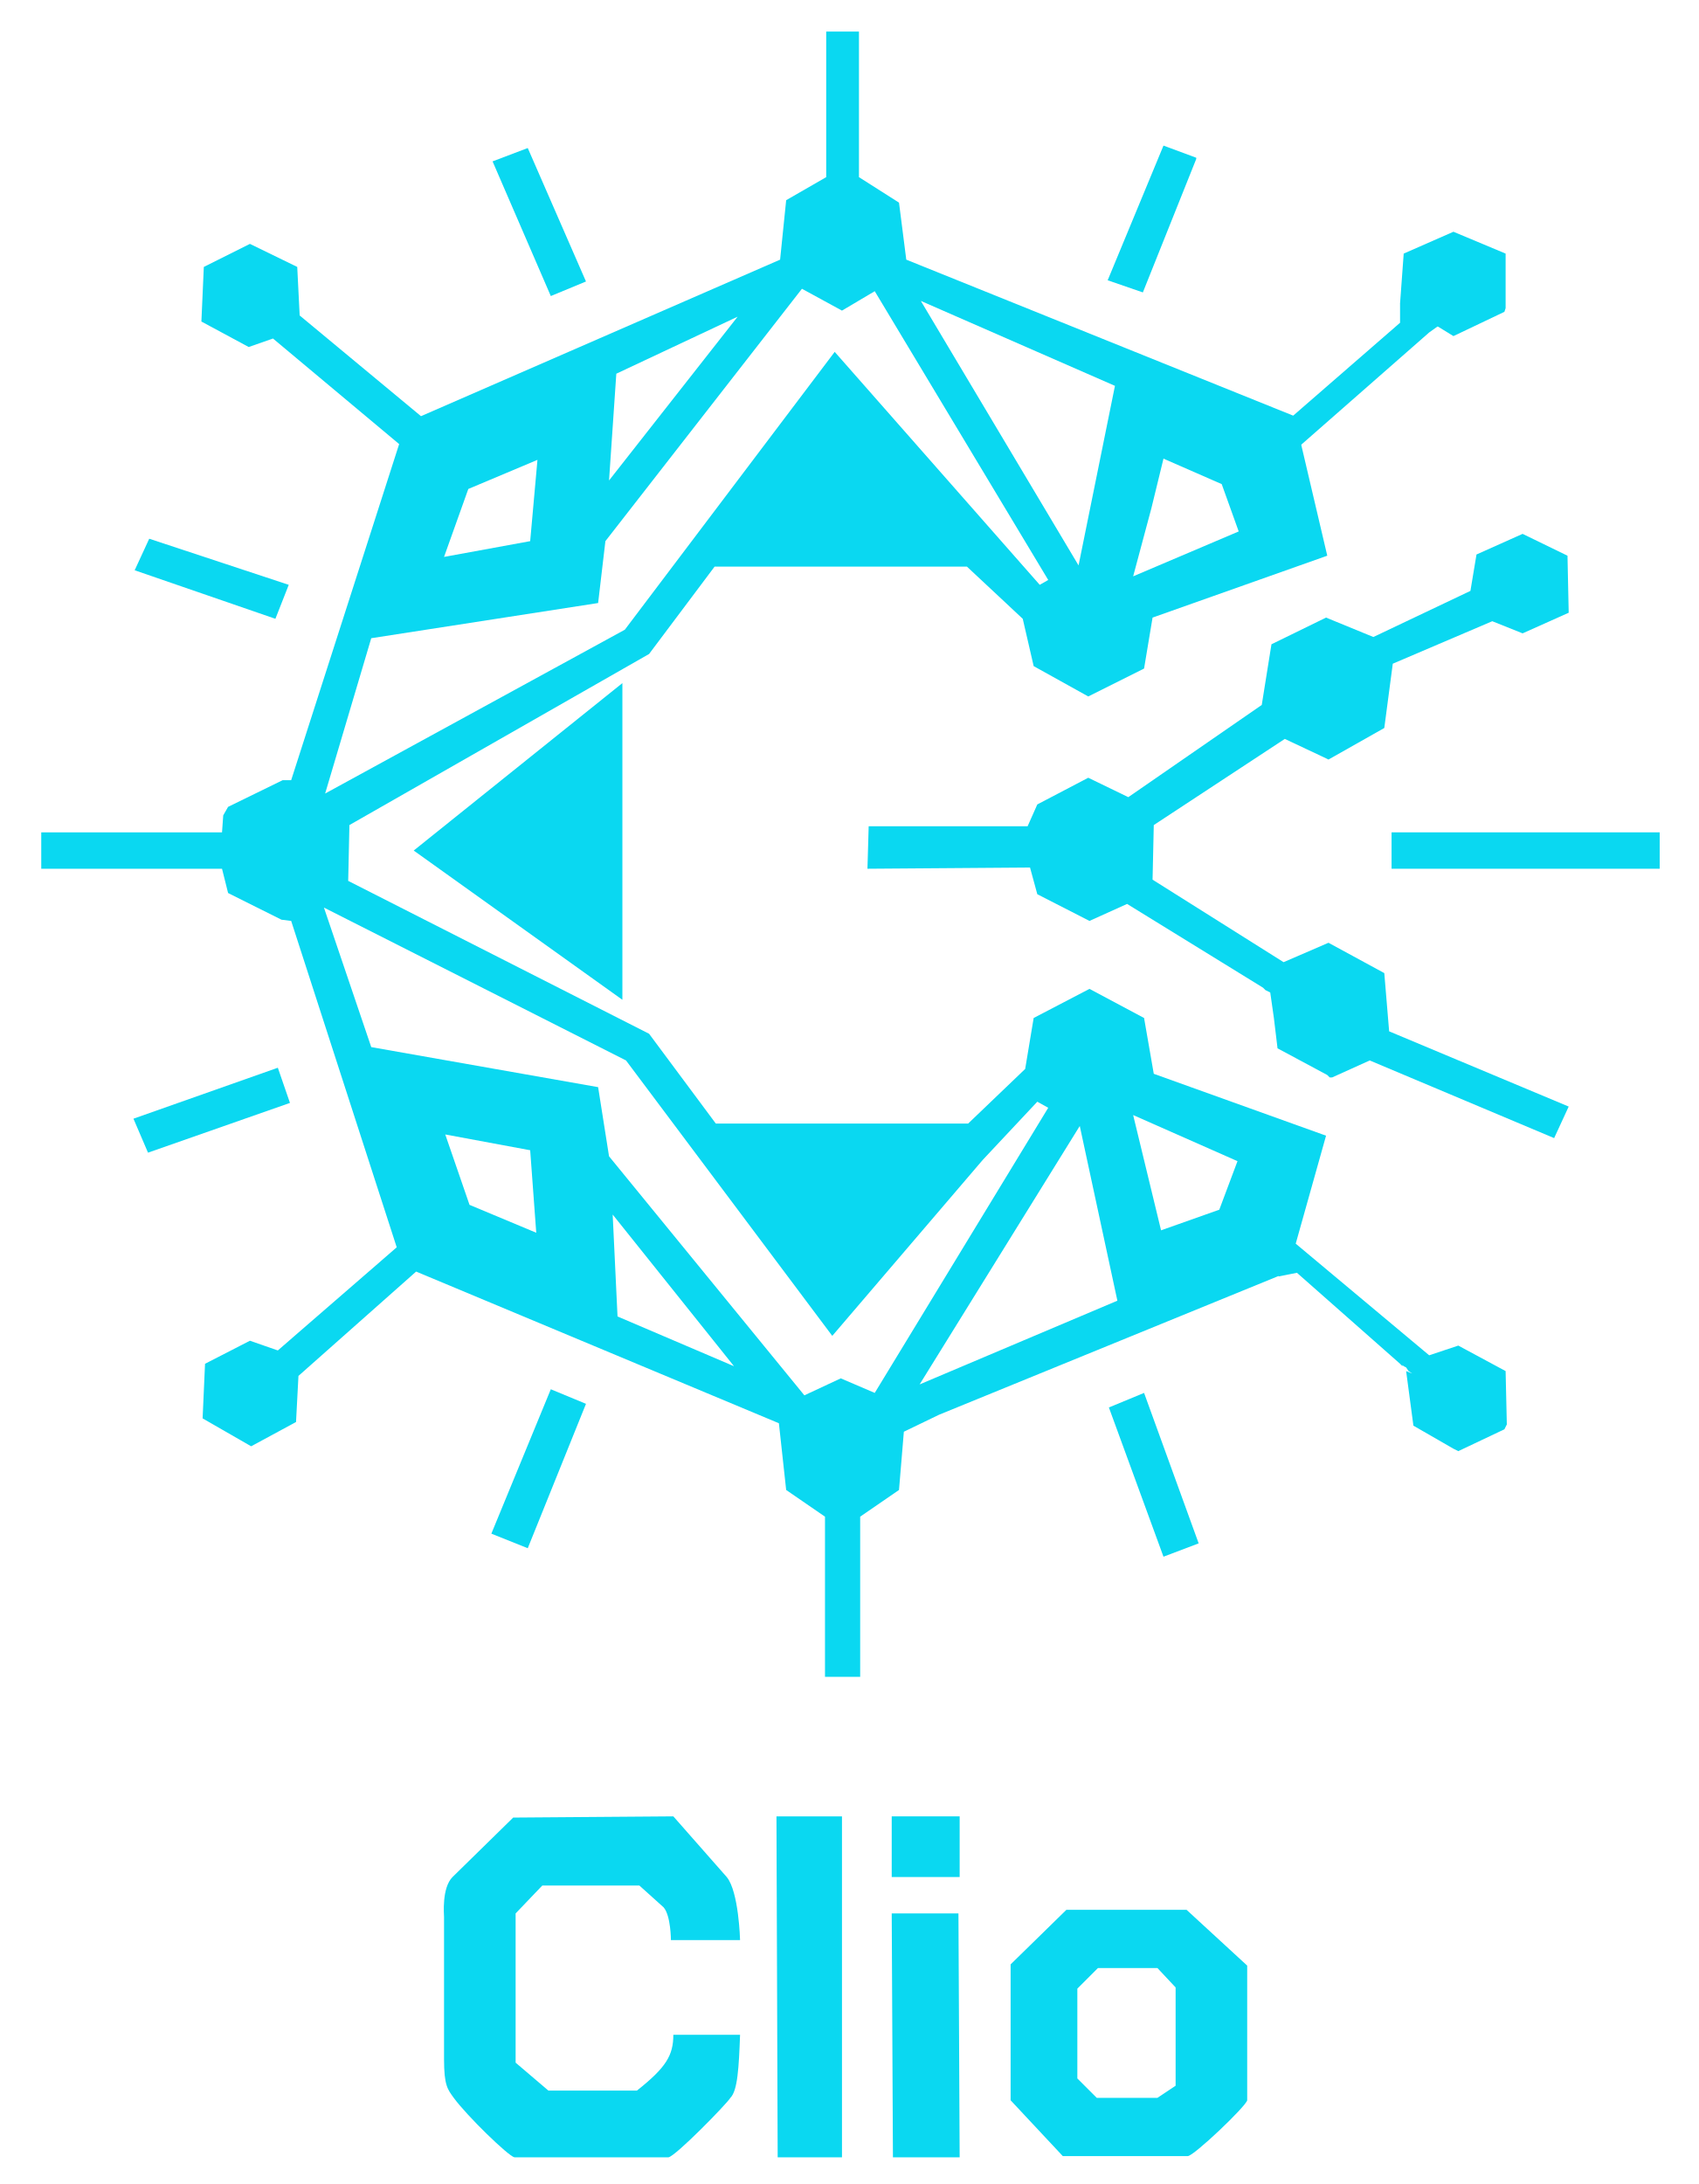
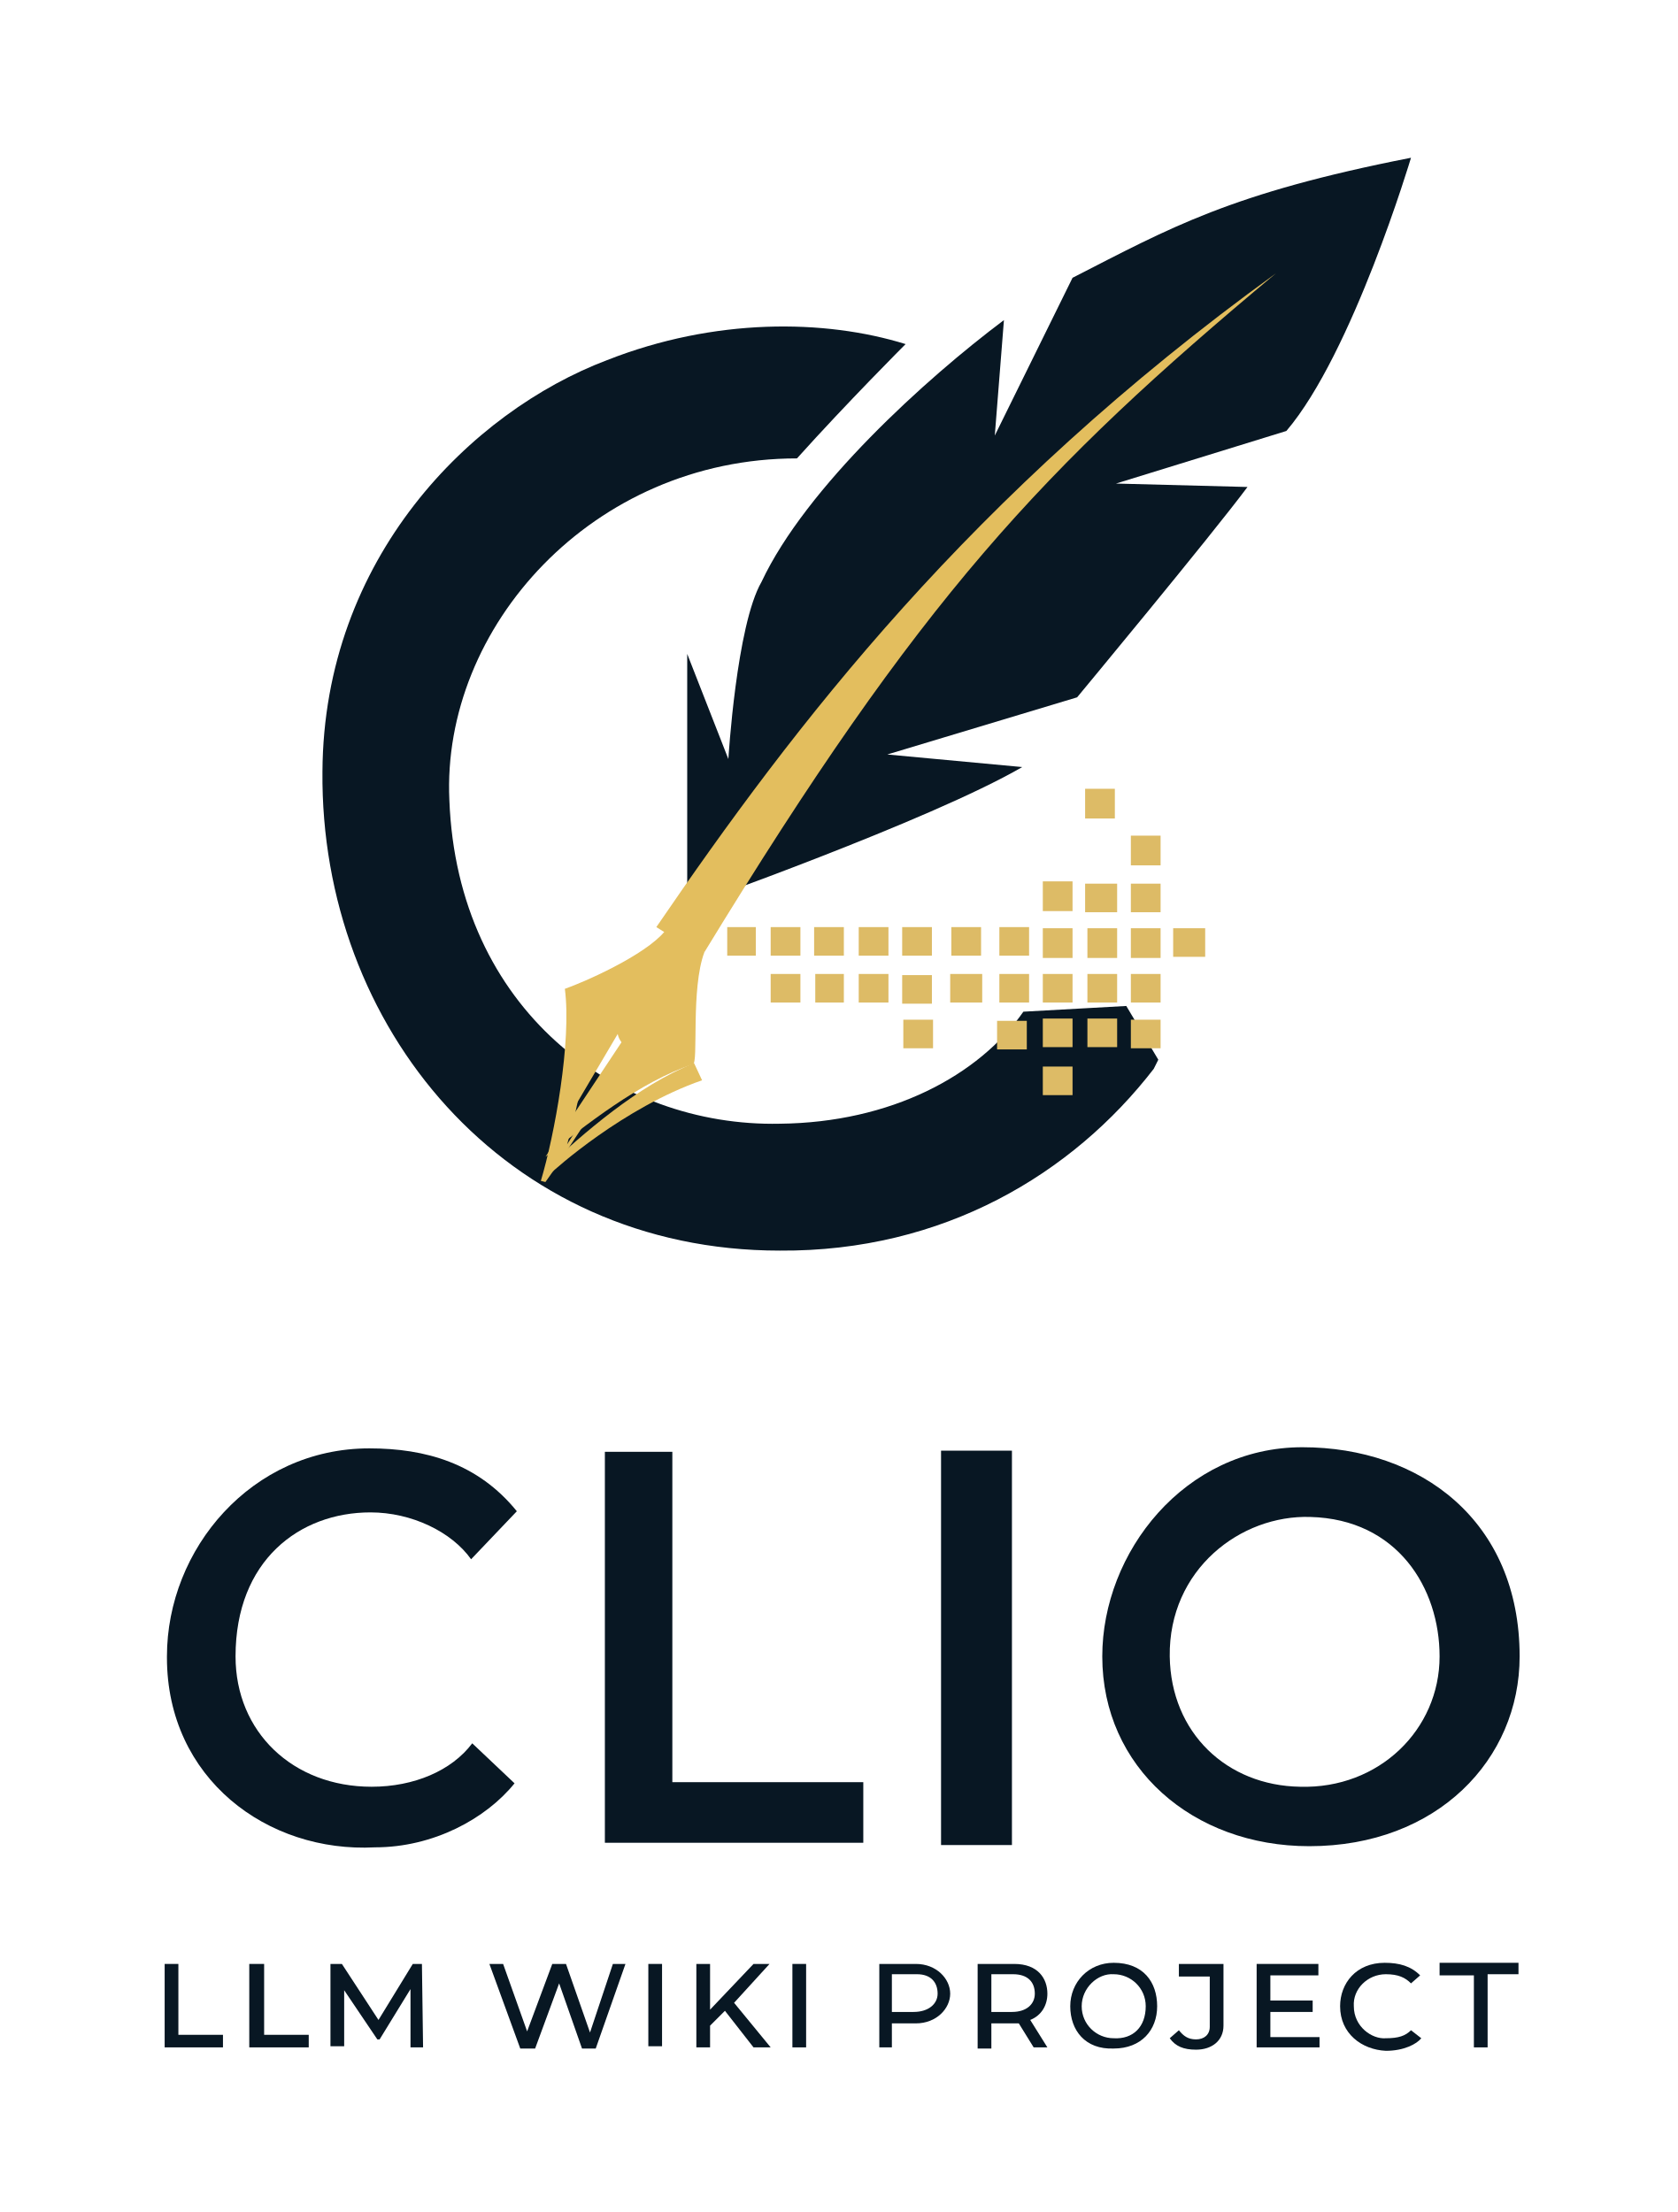
- <svg xmlns="http://www.w3.org/2000/svg" viewBox="0 0 140 180">
-   <style type="text/css">.cls-0 {fill:#0A1C3C;}
- .cls-1 {fill:#0AD8F1;}</style>
-   <path class="cls-1" d="m129.3 91.2-14.8-6.2-0.4-4.8-4.6-2.5-3.7 1.6-10.8-6.8 0.1-4.5 10.8-7.1 3.4 1.6 0.2 0.1 4.6-2.6 0.7-5.3 8.2-3.5 2.5 1 3.8-1.7-0.1-4.7-3.7-1.8-3.8 1.7-0.5 3-8 3.8-3.9-1.6-4.5 2.2-0.8 5-11 7.6-3.3-1.6-4.2 2.2-0.8 1.8h-13.1l-0.1 3.5 13.4-0.1 0.6 2.2 4.3 2.2 3.1-1.4 11.2 6.9 0.2 0.2 0.4 0.2 0.3 2.1 0.3 2.5 4.1 2.2 0.2 0.2h0.1 0.1l3.1-1.4 15.2 6.4 1.2-2.6z" />
-   <path class="cls-1" d="m114.7 50.8" />
-   <path class="cls-1" d="m114.7 50.8" />
-   <path class="cls-1" d="m114.6 50.8" />
-   <path class="cls-1" d="m106.7 34.3-32-12.9-0.6-4.7-3.3-2.1v-12h-2.7v12l-3.3 1.9-0.5 4.9-29.6 12.9-10-8.3-0.2-4-3.9-1.9-3.8 1.9-0.2 4.5 3.9 2.1 2-0.7 10.4 8.7-8.9 27.7h-0.7l-4.5 2.2-0.4 0.7-0.1 1.4h-14.9v3h14.9l0.5 2 4.4 2.2 0.8 0.1 8.7 26.9-9.8 8.5-2.3-0.8-3.7 1.9-0.2 4.5 4 2.3 3.7-2 0.2-3.8 9.7-8.6 29.9 12.5 0.6 5.5 3.2 2.2v13.2h2.9v-13.2l3.2-2.2 0.4-4.8 2.9-1.4 27.9-11.4 0.2-0.1v0.1l0.1-0.2h-0.2v-0.1 0.1h0.1l-0.3 0.1 0.1 0.1-0.1-0.1 0.3-0.1h-0.1v-0.1 0.1h0.1l-0.2 0.1 0.1 0.1 1.5-0.3 8.5 7.5 0.2 0.2v-0.1l0.1 0.1h-0.1 0.1l0.2 0.1 0.2 0.3 0.3 0.2-0.5-0.2 0.6 4.5 3.3 1.9 0.4 0.2 3.8-1.8 0.2-0.4-0.1-4.4-3.9-2.1-2.4 0.8-11-9.2 2.5-8.9-14.2-5.1-0.8-4.6-4.5-2.4-4.6 2.4-0.7 4.2-4.7 4.5h-20.8l-5.5-7.4-24.8-12.6 0.1-4.6 24.7-14.1 5.4-7.2h20.8l4.6 4.3 0.9 3.9 4.5 2.5 4.6-2.3 0.7-4.2 14.4-5.1-2.7-11.5zm-63 10.3-7.1 1.3 2-5.6 5.7-2.4-0.6 6.7zm7.1-13.8 10-4.7-10.6 13.5 0.6-8.8zm-6.6 70.8-5.5-2.3-2-5.8 7 1.3 0.5 6.8zm6.7 6.9-0.4-8.4 10 12.5-9.6-4.1zm34.6-17.7 0.9 0.5-14.3 23.5-2.8-1.2-3 1.4-16.1-19.7-0.9-5.7-18.7-3.3-3.9-11.5 24.9 12.6 17 22.7 12.4-14.5 4.5-4.8zm-9.7 23.3 13.2-21.3 3.1 14.4-16.3 6.9zm24.7-14.4-4.8 1.7-2.3-9.5 8.6 3.8-1.5 4zm-11.6-53.1-13-21.8 16 7-3 14.8zm6-4.7 1-4.1 4.8 2.1 1.4 3.9-8.7 3.7 1.5-5.6zm-9.2 6.3-16.9-19.2-17.3 22.9-24.7 13.5 3.8-12.8 18.7-2.9 0.6-5.1 16.2-20.8 3.3 1.8 2.7-1.6 14.3 23.8-0.7 0.4z" />
-   <path class="cls-1" d="m114.6 68.5" />
-   <path class="cls-1" d="m51.3 56.3-17.2 13.8 17.2 12.3v-26.1z" />
-   <path class="cls-1" d="m114.6 68.5" />
-   <path class="cls-1" d="m114.6 68.5" />
-   <path class="cls-1" d="m114.6 68.5" />
-   <path class="cls-1" d="m114.6 68.5" />
-   <rect class="cls-1" x="114.7" y="68.6" width="22.1" height="3" />
-   <path class="cls-1" d="m115.4 26.6-10.7 9.3 1.7 1.5 11.4-10 0.7-0.5h1.3v-5.5l-4.4 3.6v1.6z" />
-   <path class="cls-1" d="m115.6 20.9" />
-   <path class="cls-1" d="m115.6 21.4" />
-   <path class="cls-1" d="m115.6 21.4" />
-   <path class="cls-1" d="m115.6 21.4" />
-   <path class="cls-1" d="m115.6 20.9" />
-   <path class="cls-1" d="m115.6 21.4" />
-   <path class="cls-1" d="m124.1 20.9-4.3-1.8-4.1 1.8-0.3 4.1 4.4 2.7 4.2-2 0.1-0.3v-4.5z" />
-   <path class="cls-1" d="m23.8 48.2-11.5-3.8-1.2 2.6 11.6 4 1.1-2.8z" />
-   <path class="cls-1" d="m22.9 88-11.9 4.2 1.2 2.8 11.7-4.1-1-2.9z" />
-   <path class="cls-1" d="m45.4 114.5-4.9 11.9 3 1.2 4.8-11.9-2.9-1.2z" />
-   <path class="cls-1" d="m94.3 114.8-2.9 1.2 4.5 12.3 2.9-1.1-4.5-12.4z" />
-   <path class="cls-1" d="m43.5 12.2-2.9 1.1 4.8 11.1 2.9-1.2-4.8-11z" />
-   <path class="cls-1" d="m95.9 12-4.6 11.1 2.9 1 4.4-11v-0.1l-2.7-1z" />
-   <path class="cls-1" d="m114.6 21.4" />
-   <path class="cls-1" d="m55.5 149.7-13.2 0.1-5 4.9c-0.9 0.9-0.7 3.1-0.7 3.3v11.7c0 2.2 0.3 2.5 0.8 3.2 1.1 1.5 4.5 4.8 5 4.9h12.7c0.6-0.1 4.8-4.4 5.1-4.9 0.6-0.6 0.7-2.5 0.8-5.2h-5.5c0 1.7-0.6 2.7-3 4.6h-7.3l-2.7-2.3v-12.3l2.2-2.3h8l2 1.8c0.6 0.7 0.6 2.7 0.6 2.7h5.7s-0.1-4-1.1-5.2l-4.4-5z" />
-   <path class="cls-1" d="m64 149.7 0.1 28.1h5.3v-28.1h-5.4z" />
-   <path class="cls-1" d="m73.5 151.1v3.6h5.6v-5h-5.6v1.4z" />
-   <path class="cls-1" d="m73.5 157.7 0.1 20.1h5.5l-0.1-20.1h-5.5z" />
-   <path class="cls-1" d="m97.8 157.4h-9.9l-4.6 4.5v11.2l4.3 4.6h10.3c0.5 0 4.8-4.1 4.9-4.6v-11.1l-5-4.6zm-0.9 14.5-1.5 1h-5l-1.6-1.6v-7.4l1.7-1.7h4.9l1.5 1.6v8.1z" />
+ <svg xmlns="http://www.w3.org/2000/svg" viewBox="0 0 146.7 193.5">
+   <style type="text/css">.cls-0 {fill:#2C3E53;}
+ .cls-1 {fill:#081723;}
+ .cls-2 {fill:#DDBB66;}
+ .cls-3 {fill:#E3BE5E;}</style>
+   <path class="cls-1" d="m14.6 144.9c0-9.4 7.4-18.2 17.7-18.2 4.9 0 9.5 1.3 12.9 5.5l-4 4.2c-1.7-2.4-5.2-4.1-8.8-4.1-6.2 0-11.8 4.2-11.8 12.6 0 6.6 5 11.4 11.9 11.4 3.7 0 7-1.4 8.8-3.8l3.7 3.5c-2.5 3.1-7.1 5.6-12.2 5.6-9.4 0.5-18.2-6-18.2-16.6v-0.1z" />
+   <polygon class="cls-1" points="52.9 127 58.8 127 58.8 155.9 75.5 155.9 75.5 161.2 52.9 161.2" />
+   <path class="cls-1" d="m82.3 126.9h6.2v34.5h-6.2v-34.5z" />
+   <path class="cls-1" d="m96.4 144.9c0-9.1 7.2-18.3 17.5-18.3s19 6.4 19 18.3c0 9-7.2 16.6-18.4 16.6-10.2 0-18.1-6.9-18.1-16.6zm29.5 0c0-6-3.7-12-11.3-12.2-6.1-0.2-12.4 4.6-12.3 12.2 0.1 6.7 5 11.3 11.4 11.4 6.9 0.2 12.2-5 12.2-11.4z" />
+   <path class="cls-1" d="m14.4 171.8h1.2v6.2h3.9v1.1h-5.1v-7.3z" />
+   <path class="cls-1" d="m21.8 171.8h1.3v6.2h3.9v1.1h-5.2v-7.3z" />
+   <path class="cls-1" d="m28.9 171.8h1l3.2 4.9 3-4.9h0.8l0.1 7.3h-1.1v-5.1l-2.7 4.4h-0.2l-2.9-4.3v4.9h-1.2v-7.2z" />
+   <path class="cls-1" d="m42.8 171.8h1.2l2.1 5.9 2.2-5.9h1.2l2.1 6 2-6h1.1l-2.6 7.4h-1.2l-2-5.7-2.1 5.7h-1.3l-2.7-7.4z" />
+   <path class="cls-1" d="m56.7 171.8h1.2v7.2h-1.2v-7.2z" />
+   <path class="cls-1" d="m60.9 171.8h1.2v4l3.8-4h1.4l-3.1 3.4 3.2 3.9h-1.5l-2.5-3.2-1.3 1.3v1.9h-1.2v-7.3z" />
+   <path class="cls-1" d="m69.3 171.8h1.2v7.3h-1.2v-7.3z" />
+   <path class="cls-1" d="m76.9 171.8h3.2c1.8 0 3 1.3 3 2.6s-1.2 2.6-3 2.6h-2.1v2.1h-1.1v-7.3zm3 4.2c1.3 0 2.1-0.7 2.1-1.6 0-1-0.6-1.7-1.8-1.7h-2.2v3.3h1.9z" />
+   <path class="cls-1" d="m85.5 171.8h3.2c2.1 0 2.9 1.3 2.9 2.6 0 1-0.5 1.9-1.5 2.3l1.5 2.4h-1.2l-1.3-2.1h-2.4v2.2h-1.2v-7.4zm3 4.2c1.3 0 2-0.7 2-1.6 0-1-0.6-1.7-1.9-1.7h-1.9v3.3h1.8z" />
+   <path class="cls-1" d="m93.6 175.5c0-2.1 1.6-3.8 3.8-3.8 2.6 0 3.8 1.7 3.8 3.8s-1.4 3.7-3.8 3.7c-2.5 0.1-3.8-1.6-3.8-3.7zm6.6 0c0-1.6-1.3-2.8-2.8-2.8-1.4-0.1-2.8 1.2-2.8 2.8s1.3 2.8 2.8 2.8c1.7 0.1 2.8-1 2.8-2.8z" />
+   <path class="cls-1" d="m102.3 178.3 0.8-0.7c0.4 0.5 0.8 0.8 1.5 0.8s1.2-0.4 1.2-1.1v-4.4h-2.7v-1.1h3.9v5.4c0 1.3-1 2.1-2.4 2.1-1.1 0-1.8-0.3-2.3-1z" />
+   <path class="cls-1" d="m109.9 171.8h5.4v1h-4.2v2.2h3.7v1h-3.7v2.2h4.3v0.9h-5.5v-7.3z" />
+   <path class="cls-1" d="m117.2 175.5c0-2 1.4-3.8 3.9-3.8 1.3 0 2.3 0.3 3.1 1.1l-0.8 0.7c-0.5-0.5-1.1-0.8-2.2-0.8-1.6 0-2.9 1.3-2.8 2.8 0 1.8 1.6 2.9 2.8 2.8 1.1 0 1.7-0.2 2.2-0.7l0.9 0.7c-0.4 0.5-1.5 1.1-3.1 1.1-2.1-0.1-4-1.5-4-3.9z" />
+   <path class="cls-1" d="m128.4 172.8h-2.5v-1.1h6.9v1h-2.7v6.4h-1.2v-6.3h-0.5z" />
+   <path class="cls-1" d="m93.8 24.3-6.8 13.8 0.8-10.1c-6.8 5.1-17.3 14.6-21.2 22.9-2.2 3.8-2.9 15.5-2.9 15.5l-3.6-9.2v22.1s21.2-7.5 29.3-12.2l-11.8-1.1 16.6-5s11.7-14.1 14.9-18.4l-11.5-0.3 14.9-4.6c5.8-6.8 10.9-23.9 10.9-23.9-15.8 3.1-21 6.1-29.6 10.5z" />
+   <path class="cls-1" d="m89.5 88.5c-3.9 5.6-11.6 9.7-21.3 9.8-14.3 0.3-28.2-10-28.9-28.3-0.7-15.1 12.5-29.9 30.4-29.9 4.4-4.9 9.5-10 9.5-10-7.1-2.2-16.7-2.3-26.1 1.4-11.9 4.5-24.8 17.3-24.9 36-0.2 22.3 15.9 41.9 40 41.9 14.3 0.1 25.6-6.7 32.7-15.9l0.4-0.8-2.8-4.7-9 0.5z" />
+   <path class="cls-3" d="m58.2 82 0.8-0.9 2.6 2.2c-1.2 3.2-0.5 9.7-1 9.8-4.6 1.5-9.5 5.4-12.9 8.1l7.7-11.6-0.7-0.3-5.9 10c1.1-3.4 2-8.8 1.5-12.5 2.2-0.7 6.6-3 7.9-4.8z" />
+   <path class="cls-3" d="m47.7 103.4-0.4-0.1c1.2-4 2.7-12.2 2.1-16.8 2.5-0.9 7.8-3.4 9-5.4l-0.2-0.2h1.8l-1 1.4c-1.4 1.6-5.6 3.6-7.6 4.6h-0.2l0.2 0.2c0.3 4.4-0.9 9.9-1.8 13l5.6-8.8h1.2c-1.2 0.3-6.3 8.8-8.7 12.1z" />
+   <path class="cls-3" d="m48.1 102.7-0.5-0.4c3.5-3.2 8.1-7.3 13.1-9.3l0.7 1.5c-6.9 2.4-12.9 7.8-13.3 8.2z" />
+   <path class="cls-3" d="m57.4 81.1c12.1-17.7 27.4-37.8 54.2-57.2-20.5 17.1-31.1 28.4-50 59.4l-3.4-1.7z" />
+   <path class="cls-3" d="m57.4 90.2c0 0.8-0.8 1.7-1.7 1.7-0.8 0-1.7-0.8-1.7-1.7s0.9-1.7 1.7-1.7 1.8 0.8 1.7 1.7z" />
+   <rect class="cls-2" x="63.6" y="81.1" width="2.5" height="2.5" />
+   <rect class="cls-2" x="67.4" y="81.1" width="2.6" height="2.5" />
+   <rect class="cls-2" x="71.2" y="81.1" width="2.6" height="2.5" />
+   <rect class="cls-2" x="75.1" y="81.1" width="2.6" height="2.5" />
+   <rect class="cls-2" x="78.9" y="81.1" width="2.6" height="2.5" />
+   <rect class="cls-2" x="83.2" y="81.1" width="2.6" height="2.5" />
+   <rect class="cls-2" x="87.4" y="81.1" width="2.6" height="2.5" />
+   <rect class="cls-2" x="91.2" y="77.1" width="2.6" height="2.6" />
+   <rect class="cls-2" x="94.9" y="69" width="2.6" height="2.6" />
+   <rect class="cls-2" x="98.9" y="73.1" width="2.6" height="2.6" />
+   <rect class="cls-2" x="94.9" y="77.3" width="2.8" height="2.5" />
+   <rect class="cls-2" x="98.9" y="77.3" width="2.6" height="2.5" />
+   <rect class="cls-2" x="102.6" y="81.2" width="2.8" height="2.5" />
+   <rect class="cls-2" x="91.2" y="81.2" width="2.6" height="2.6" />
+   <rect class="cls-2" x="95.1" y="81.2" width="2.6" height="2.6" />
+   <rect class="cls-2" x="98.9" y="81.2" width="2.6" height="2.6" />
+   <rect class="cls-2" x="67.4" y="85.2" width="2.6" height="2.5" />
+   <rect class="cls-2" x="71.3" y="85.2" width="2.5" height="2.5" />
+   <rect class="cls-2" x="75.1" y="85.2" width="2.6" height="2.5" />
+   <rect class="cls-2" x="78.9" y="85.3" width="2.6" height="2.5" />
+   <rect class="cls-2" x="83.1" y="85.2" width="2.8" height="2.5" />
+   <rect class="cls-2" x="87.4" y="85.2" width="2.6" height="2.5" />
+   <rect class="cls-2" x="91.2" y="85.2" width="2.6" height="2.5" />
+   <rect class="cls-2" x="95.1" y="85.2" width="2.6" height="2.5" />
+   <rect class="cls-2" x="98.9" y="85.2" width="2.6" height="2.5" />
+   <rect class="cls-2" x="87.2" y="89.3" width="2.6" height="2.5" />
+   <rect class="cls-2" x="91.2" y="89.1" width="2.6" height="2.5" />
+   <rect class="cls-2" x="95.1" y="89.1" width="2.6" height="2.5" />
+   <rect class="cls-2" x="98.9" y="89.2" width="2.6" height="2.5" />
+   <rect class="cls-2" x="79" y="89.2" width="2.6" height="2.5" />
+   <rect class="cls-2" x="91.2" y="93.3" width="2.6" height="2.5" />
</svg>
